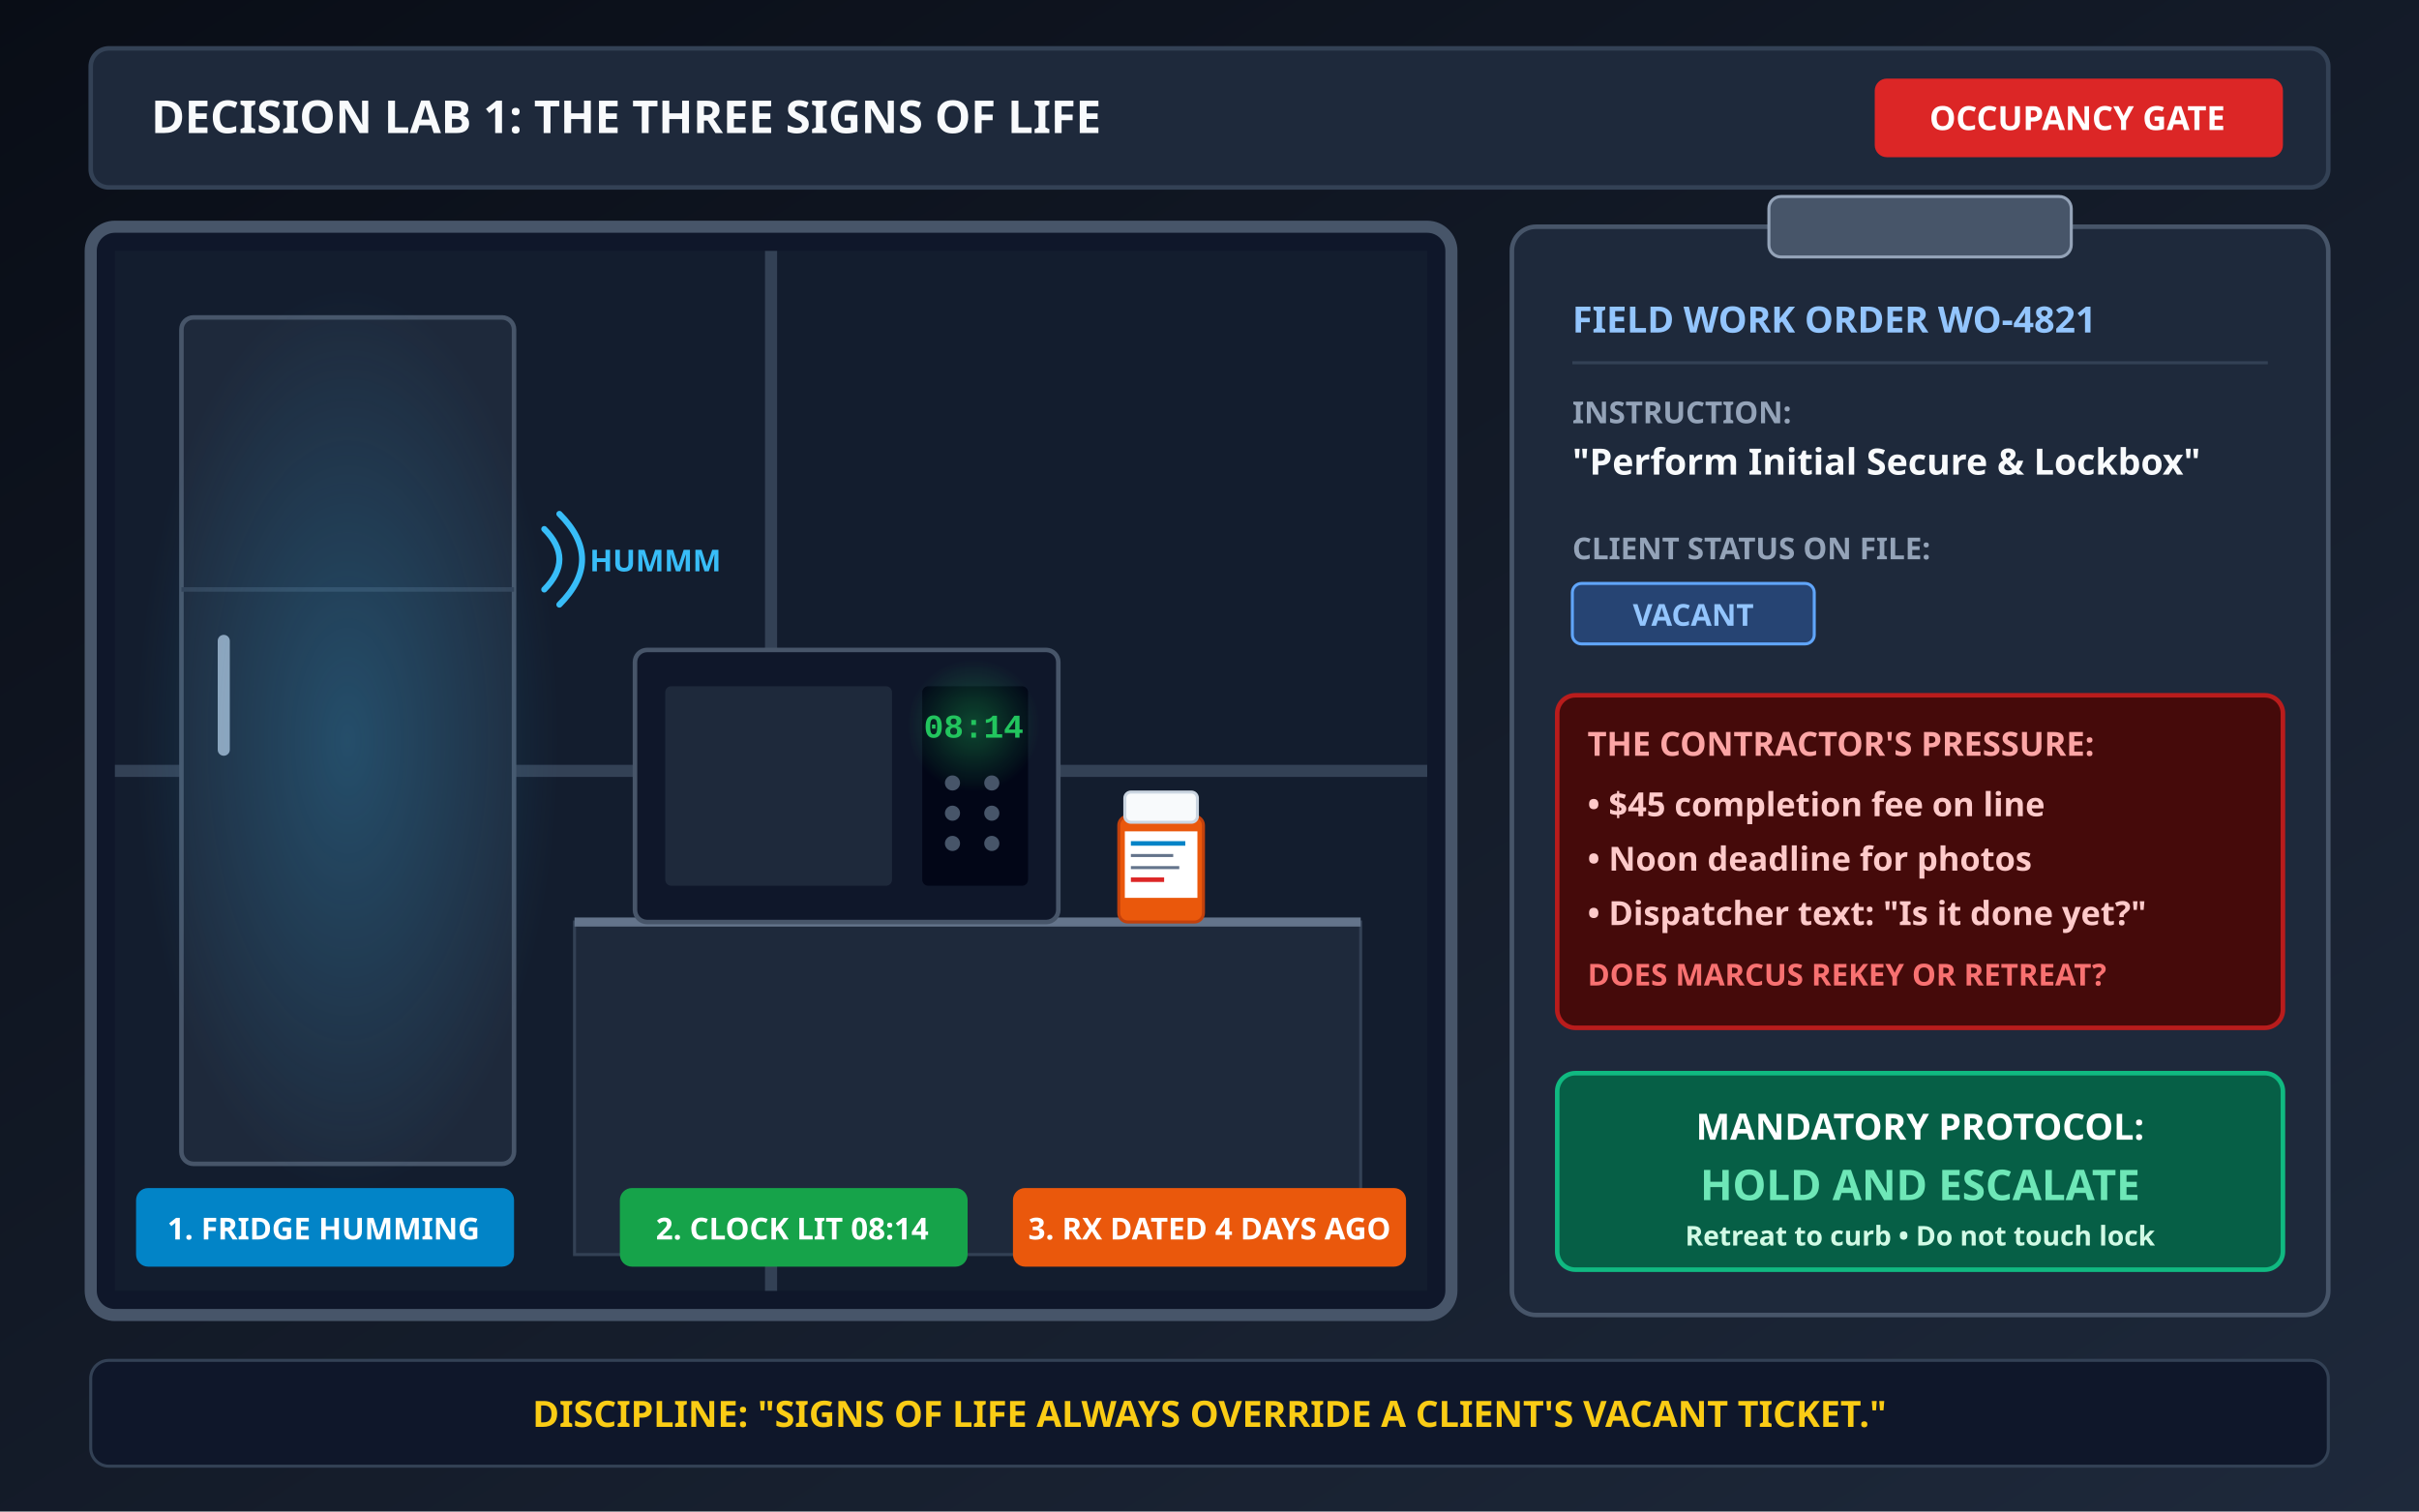
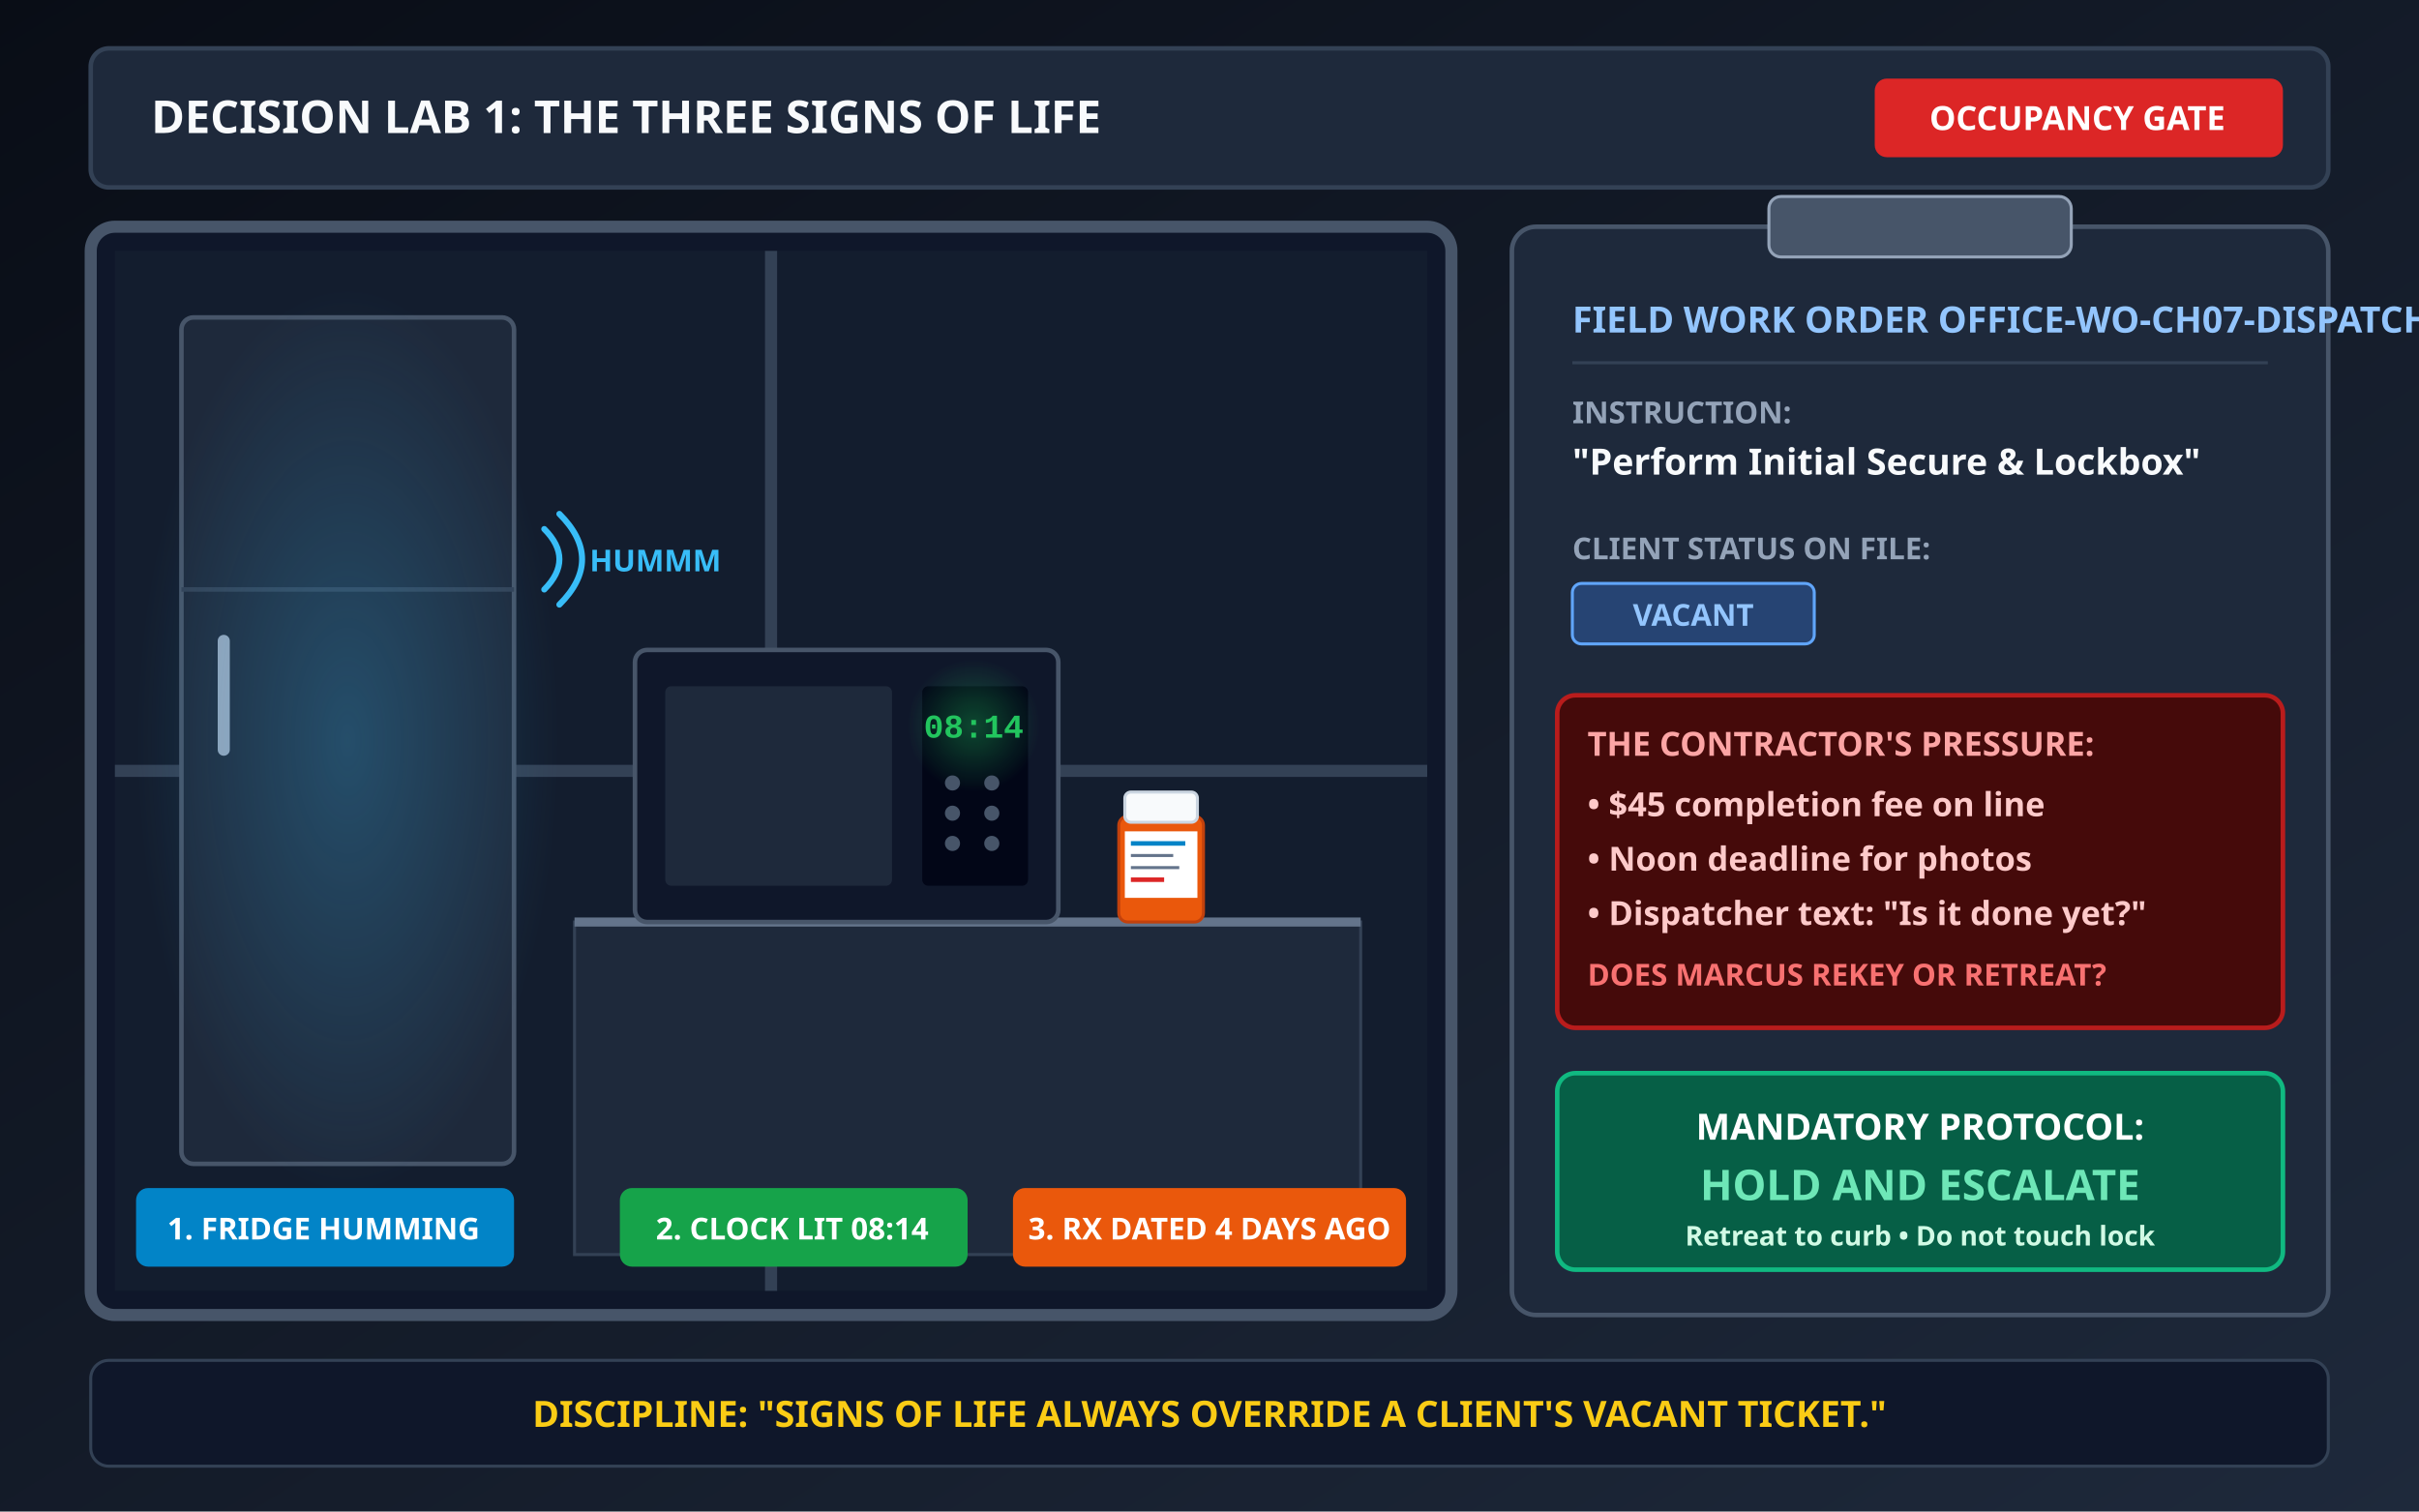
<svg xmlns="http://www.w3.org/2000/svg" viewBox="0 0 800 500" width="800" height="500">
  <defs>
    <linearGradient id="m6-v3-bg" x1="0%" y1="0%" x2="100%" y2="100%">
      <stop offset="0%" stop-color="#090d16" />
      <stop offset="100%" stop-color="#1e293b" />
    </linearGradient>
    <radialGradient id="m6-v3-fridge-glow" cx="50%" cy="50%" r="50%">
      <stop offset="0%" stop-color="#38bdf8" stop-opacity="0.25" />
      <stop offset="100%" stop-color="#38bdf8" stop-opacity="0" />
    </radialGradient>
    <radialGradient id="m6-v3-clock-glow" cx="50%" cy="50%" r="50%">
      <stop offset="0%" stop-color="#22c55e" stop-opacity="0.35" />
      <stop offset="100%" stop-color="#22c55e" stop-opacity="0" />
    </radialGradient>
  </defs>
  <rect width="800" height="500" fill="url(#m6-v3-bg)" />
  <rect x="30" y="16" width="740" height="46" rx="6" fill="#1e293b" stroke="#334155" stroke-width="1.5" />
  <text x="50" y="44" fill="#f8fafc" font-family="'Segoe UI', system-ui, sans-serif" font-size="15" font-weight="800">DECISION LAB 1: THE THREE SIGNS OF LIFE</text>
  <rect x="620" y="26" width="135" height="26" rx="4" fill="#dc2626" />
  <text x="687" y="43" fill="#ffffff" font-family="'Segoe UI', system-ui, sans-serif" font-size="11" font-weight="800" text-anchor="middle">OCCUPANCY GATE</text>
  <g transform="translate(30, 75)">
    <rect x="0" y="0" width="450" height="360" rx="8" fill="#0f172a" stroke="#475569" stroke-width="4" />
    <rect x="8" y="8" width="434" height="344" fill="#131d2e" />
    <path d="M 8 180 L 442 180 M 225 8 L 225 352" stroke="#334155" stroke-width="4" />
    <g transform="translate(30, 30)">
      <rect x="0" y="0" width="110" height="280" rx="4" fill="#1e293b" stroke="#475569" stroke-width="1.5" />
      <line x1="0" y1="90" x2="110" y2="90" stroke="#334155" stroke-width="1.5" />
      <rect x="12" y="105" width="4" height="40" rx="2" fill="#94a3b8" />
      <rect x="-15" y="-10" width="140" height="300" fill="url(#m6-v3-fridge-glow)" />
      <path d="M 120 70 Q 130 80 120 90 M 125 65 Q 140 80 125 95" stroke="#38bdf8" stroke-width="2" fill="none" stroke-linecap="round" />
      <text x="135" y="84" fill="#38bdf8" font-family="'Segoe UI', system-ui, sans-serif" font-size="10" font-weight="700">HUMMM</text>
    </g>
    <g transform="translate(160, 110)">
      <rect x="0" y="120" width="260" height="110" fill="#1e293b" stroke="#334155" stroke-width="1" />
      <line x1="0" y1="120" x2="260" y2="120" stroke="#64748b" stroke-width="3" />
      <rect x="20" y="30" width="140" height="90" rx="4" fill="#0f172a" stroke="#475569" stroke-width="1.5" />
      <rect x="30" y="42" width="75" height="66" rx="2" fill="#1e293b" />
      <rect x="115" y="42" width="35" height="66" rx="2" fill="#020617" />
      <circle cx="132" cy="55" r="22" fill="url(#m6-v3-clock-glow)" />
      <text x="132" y="59" fill="#22c55e" font-family="'Courier New', monospace" font-size="11" font-weight="900" text-anchor="middle">08:14</text>
      <circle cx="125" cy="74" r="2.5" fill="#475569" />
      <circle cx="138" cy="74" r="2.5" fill="#475569" />
      <circle cx="125" cy="84" r="2.5" fill="#475569" />
      <circle cx="138" cy="84" r="2.5" fill="#475569" />
      <circle cx="125" cy="94" r="2.5" fill="#475569" />
      <circle cx="138" cy="94" r="2.5" fill="#475569" />
      <g transform="translate(180, 75)">
        <rect x="0" y="10" width="28" height="35" rx="3" fill="#ea580c" stroke="#c2410c" stroke-width="1" />
        <rect x="2" y="2" width="24" height="10" rx="2" fill="#f8fafc" stroke="#cbd5e1" stroke-width="1" />
        <rect x="2" y="15" width="24" height="22" fill="#ffffff" />
        <line x1="4" y1="19" x2="22" y2="19" stroke="#0284c7" stroke-width="1.5" />
        <line x1="4" y1="23" x2="18" y2="23" stroke="#64748b" stroke-width="1" />
        <line x1="4" y1="27" x2="20" y2="27" stroke="#64748b" stroke-width="1" />
        <line x1="4" y1="31" x2="15" y2="31" stroke="#dc2626" stroke-width="1.5" />
      </g>
    </g>
    <rect x="15" y="318" width="125" height="26" rx="4" fill="#0284c7" />
    <text x="77" y="335" fill="#ffffff" font-family="'Segoe UI', system-ui, sans-serif" font-size="10" font-weight="800" text-anchor="middle">1. FRIDGE HUMMING</text>
    <rect x="175" y="318" width="115" height="26" rx="4" fill="#16a34a" />
    <text x="232" y="335" fill="#ffffff" font-family="'Segoe UI', system-ui, sans-serif" font-size="10" font-weight="800" text-anchor="middle">2. CLOCK LIT 08:14</text>
    <rect x="305" y="318" width="130" height="26" rx="4" fill="#ea580c" />
    <text x="370" y="335" fill="#ffffff" font-family="'Segoe UI', system-ui, sans-serif" font-size="10" font-weight="800" text-anchor="middle">3. RX DATED 4 DAYS AGO</text>
  </g>
  <g transform="translate(500, 75)">
    <rect x="0" y="0" width="270" height="360" rx="8" fill="#1e293b" stroke="#475569" stroke-width="1.5" />
    <rect x="85" y="-10" width="100" height="20" rx="4" fill="#475569" stroke="#94a3b8" stroke-width="1" />
-     <text x="20" y="35" fill="#93c5fd" font-family="'Segoe UI', system-ui, sans-serif" font-size="12" font-weight="800">FIELD WORK ORDER WO-4821</text>
+     <text x="20" y="35" fill="#93c5fd" font-family="'Segoe UI', system-ui, sans-serif" font-size="12" font-weight="800">FIELD WORK ORDER OFFICE-WO-CH07-DISPATCH</text>
    <line x1="20" y1="45" x2="250" y2="45" stroke="#334155" stroke-width="1" />
    <text x="20" y="65" fill="#94a3b8" font-family="'Segoe UI', system-ui, sans-serif" font-size="10" font-weight="600">INSTRUCTION:</text>
    <text x="20" y="82" fill="#f8fafc" font-family="'Segoe UI', system-ui, sans-serif" font-size="12" font-weight="700">"Perform Initial Secure &amp; Lockbox"</text>
    <text x="20" y="110" fill="#94a3b8" font-family="'Segoe UI', system-ui, sans-serif" font-size="10" font-weight="600">CLIENT STATUS ON FILE:</text>
    <rect x="20" y="118" width="80" height="20" rx="3" fill="#3b82f6" fill-opacity="0.3" stroke="#60a5fa" stroke-width="1" />
    <text x="60" y="132" fill="#93c5fd" font-family="'Segoe UI', system-ui, sans-serif" font-size="10" font-weight="700" text-anchor="middle">VACANT</text>
    <rect x="15" y="155" width="240" height="110" rx="6" fill="#450a0a" stroke="#b91c1c" stroke-width="1.5" />
    <text x="25" y="175" fill="#fca5a5" font-family="'Segoe UI', system-ui, sans-serif" font-size="11" font-weight="800">THE CONTRACTOR'S PRESSURE:</text>
    <text x="25" y="195" fill="#fecaca" font-family="'Segoe UI', system-ui, sans-serif" font-size="11" font-weight="600">• $45 completion fee on line</text>
    <text x="25" y="213" fill="#fecaca" font-family="'Segoe UI', system-ui, sans-serif" font-size="11" font-weight="600">• Noon deadline for photos</text>
    <text x="25" y="231" fill="#fecaca" font-family="'Segoe UI', system-ui, sans-serif" font-size="11" font-weight="600">• Dispatcher text: "Is it done yet?"</text>
    <text x="25" y="251" fill="#f87171" font-family="'Segoe UI', system-ui, sans-serif" font-size="10" font-weight="700">DOES MARCUS REKEY OR RETREAT?</text>
    <rect x="15" y="280" width="240" height="65" rx="6" fill="#065f46" stroke="#10b981" stroke-width="1.5" />
    <text x="135" y="302" fill="#ffffff" font-family="'Segoe UI', system-ui, sans-serif" font-size="12" font-weight="800" text-anchor="middle">MANDATORY PROTOCOL:</text>
    <text x="135" y="322" fill="#6ee7b7" font-family="'Segoe UI', system-ui, sans-serif" font-size="14" font-weight="900" text-anchor="middle">HOLD AND ESCALATE</text>
    <text x="135" y="337" fill="#d1fae5" font-family="'Segoe UI', system-ui, sans-serif" font-size="9" font-weight="600" text-anchor="middle">Retreat to curb • Do not touch lock</text>
  </g>
  <rect x="30" y="450" width="740" height="35" rx="6" fill="#0f172a" stroke="#334155" stroke-width="1" />
  <text x="400" y="472" fill="#facc15" font-family="'Segoe UI', system-ui, sans-serif" font-size="12" font-weight="800" text-anchor="middle">DISCIPLINE: "SIGNS OF LIFE ALWAYS OVERRIDE A CLIENT'S VACANT TICKET."</text>
</svg>
